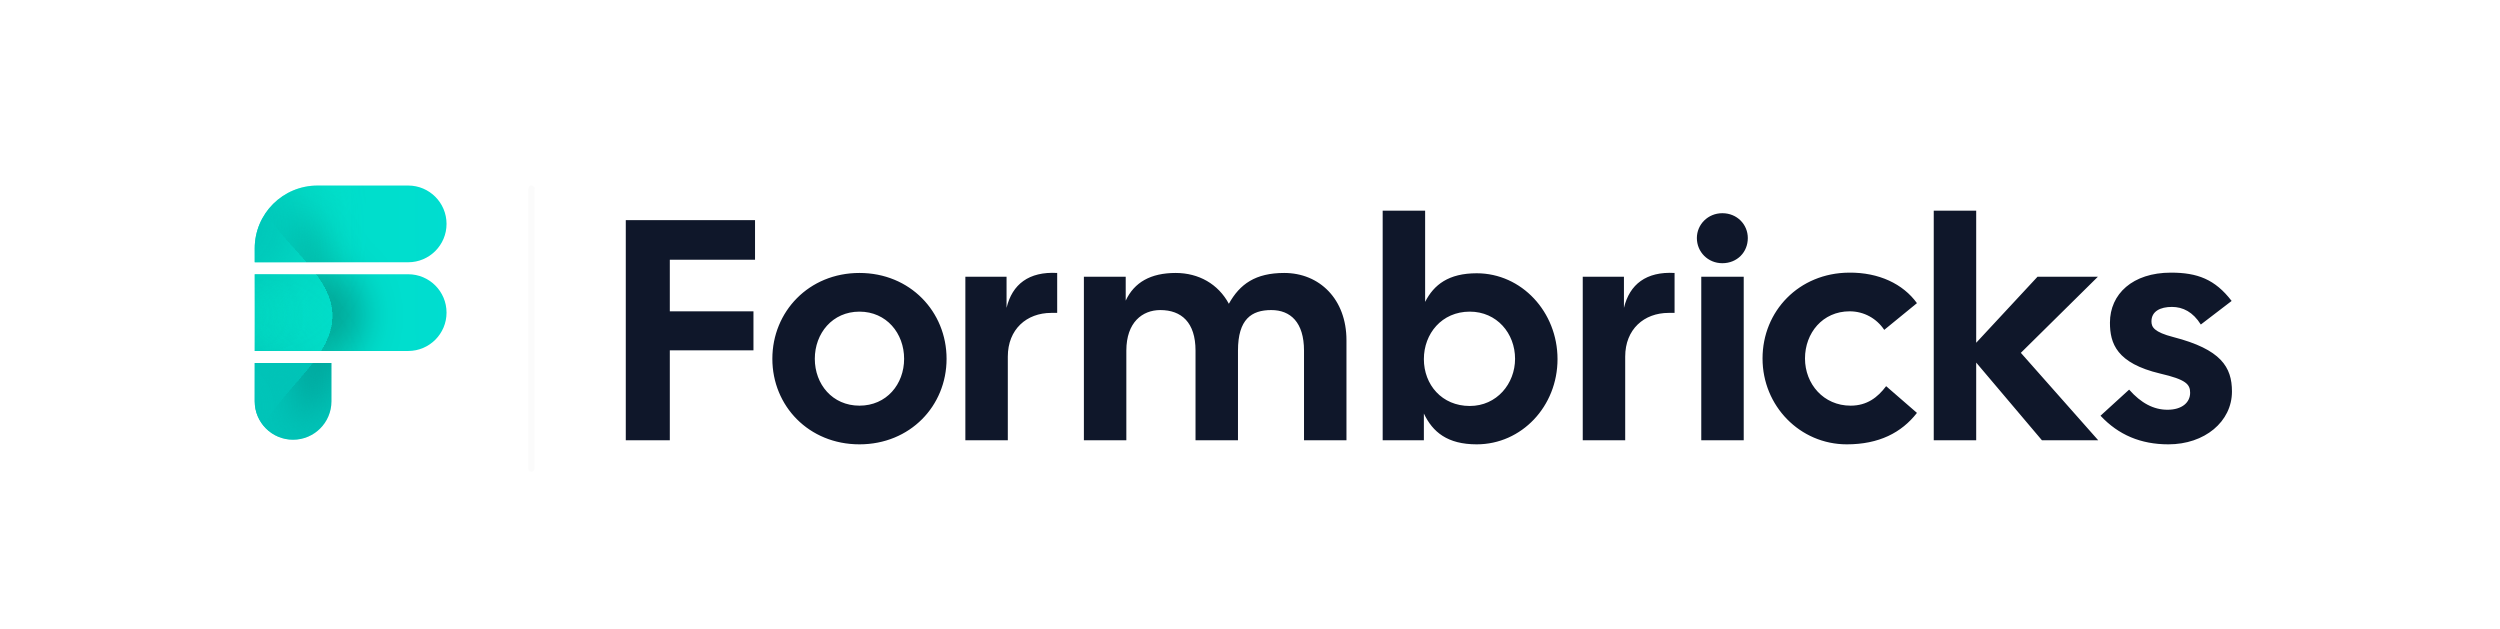
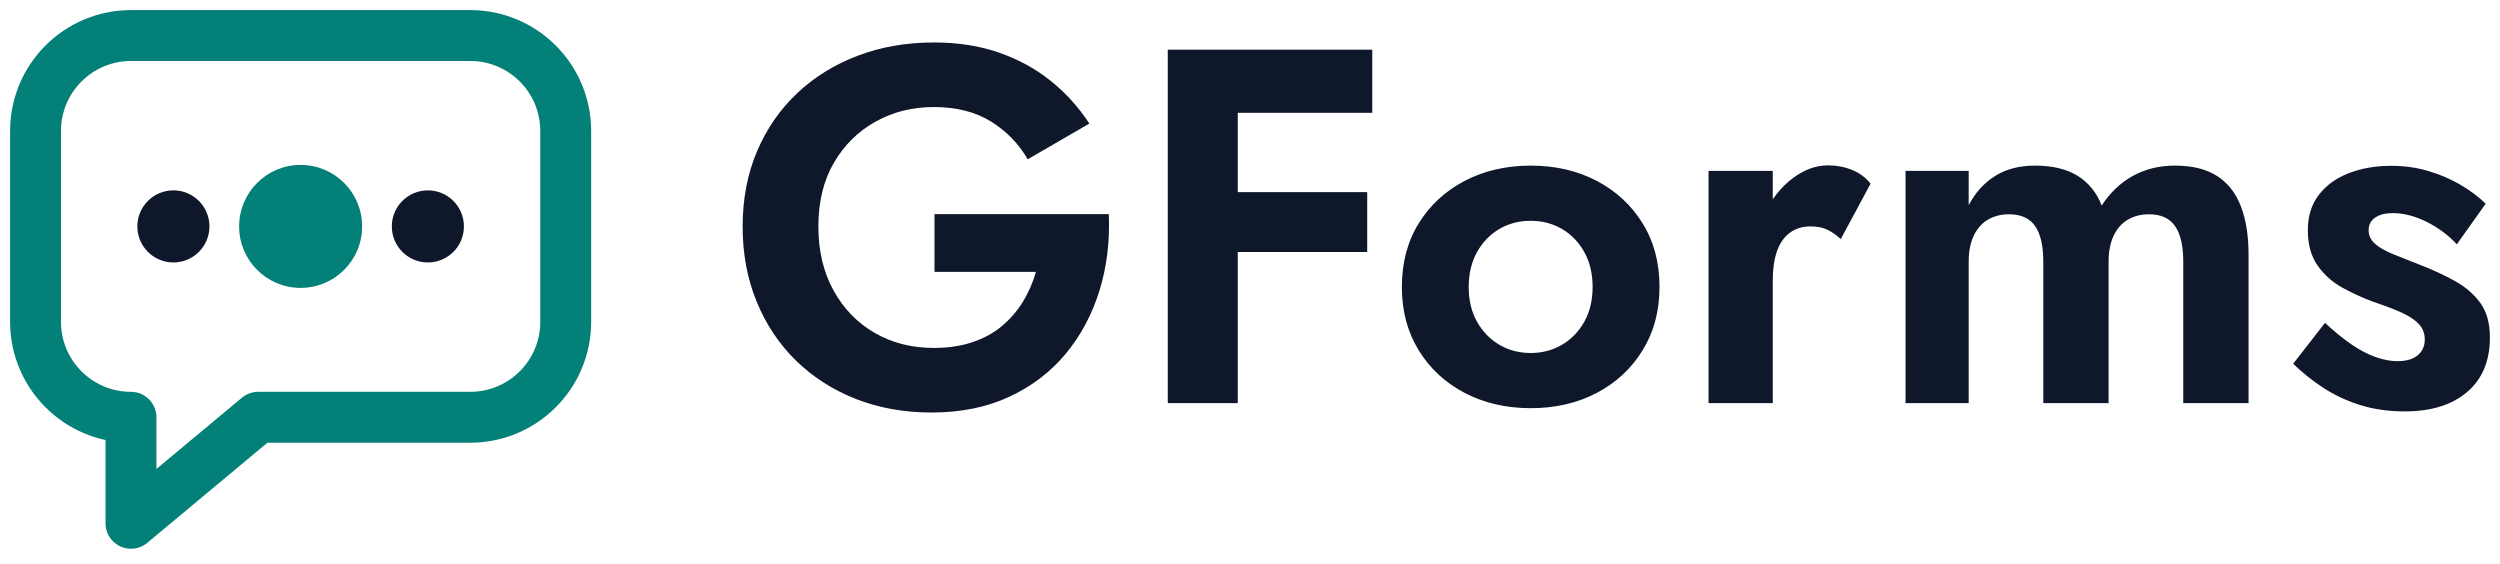
- <svg xmlns="http://www.w3.org/2000/svg" width="795" height="200" viewBox="0 0 795 200" fill="none">
-   <path d="M199 140V70H240.1V82.6H213V99H239.6V111.4H213V140H199ZM273.309 141.3C257.209 141.3 245.609 129.1 245.609 114.1C245.609 99.1 257.209 86.8 273.309 86.8C289.409 86.8 301.009 99.1 301.009 114.1C301.009 129.1 289.409 141.3 273.309 141.3ZM259.109 114.1C259.109 122.2 264.709 129 273.309 129C281.909 129 287.509 122.2 287.509 114.1C287.509 106 281.909 99.1 273.309 99.1C264.709 99.1 259.109 106 259.109 114.1ZM306.984 140V88H320.084V97.9C321.884 90.4 327.184 86.3 336.184 86.8V99.5H334.284C326.484 99.5 320.484 104.7 320.484 113.4V140H306.984ZM344.676 140V88H357.976V95.6C360.676 89.8 365.876 86.8 373.876 86.8C381.176 86.8 387.376 90.3 390.776 96.6C394.276 90.3 399.276 86.8 408.376 86.8C419.576 86.8 428.176 95.1 428.176 108.2V140H414.676V111.5C414.676 102.5 410.376 98.6 404.276 98.6C397.976 98.6 393.676 101.5 393.676 111.5V140H380.176V111.5C380.176 102.5 375.676 98.6 368.976 98.6C363.276 98.6 358.176 102.5 358.176 111.5V140H344.676ZM469.591 141.3C460.291 141.3 455.591 137.4 452.791 131.5V140H439.691V67H453.191V96C455.991 90.5 460.691 86.9 469.591 86.9C483.891 86.9 495.291 99.2 495.291 114.2C495.291 129.2 483.891 141.3 469.591 141.3ZM452.791 114.2C452.791 122.3 458.491 129.1 467.391 129.1C475.991 129.1 481.791 122 481.791 114.1C481.791 106 475.991 99.1 467.391 99.1C458.491 99.1 452.791 106.1 452.791 114.2ZM503.313 140V88H516.413V97.9C518.213 90.4 523.513 86.3 532.513 86.8V99.5H530.613C522.813 99.5 516.813 104.7 516.813 113.4V140H503.313ZM541.004 140V88H554.504V140H541.004ZM539.604 75.7C539.604 71.4 543.104 67.8 547.704 67.8C552.404 67.8 555.804 71.4 555.804 75.7C555.804 80.2 552.404 83.7 547.704 83.7C543.104 83.7 539.604 80.1 539.604 75.7ZM587.288 141.3C572.388 141.3 560.488 129.1 560.488 114C560.488 98.9 572.088 86.8 587.988 86.7C597.488 86.6 605.188 90.3 609.588 96.4L599.188 104.9C596.788 101.3 592.788 99 588.188 99C579.588 99 573.988 105.9 573.988 114C573.988 122.1 579.888 129 588.488 129C593.688 129 597.088 126.4 599.788 122.8L609.588 131.3C604.688 137.6 597.488 141.3 587.288 141.3ZM649.33 140L628.43 115.3V140H614.93V67H628.43V109L647.93 88H667.13L642.63 112.2L667.23 140H649.33ZM689.562 141.3C680.762 141.3 673.662 138.3 667.962 132.2L677.062 123.9C680.862 128.2 684.862 130.3 689.262 130.3C693.862 130.3 696.462 128 696.462 124.9C696.462 122.2 695.162 120.7 686.962 118.8C673.062 115.5 670.962 109.2 670.962 102.6C670.962 93.5 678.162 86.7 690.362 86.7C698.762 86.7 704.362 88.8 709.662 95.7L699.862 103.2C697.362 99.2 694.162 97.6 690.662 97.6C686.962 97.6 684.162 99 684.162 102.2C684.162 104 684.962 105.6 691.162 107.2C706.262 111.1 709.762 116.7 709.762 124.5C709.762 134.1 701.062 141.3 689.562 141.3Z" fill="#0F172A" />
-   <path d="M81 115.425H105.4V127.625C105.4 134.363 99.938 139.825 93.2 139.825C86.462 139.825 81 134.363 81 127.625V115.425Z" fill="url(#paint0_linear_301_2)" />
-   <path d="M81 87.212H129.8C136.538 87.212 142 92.674 142 99.412C142 106.15 136.538 111.612 129.8 111.612H81V87.212Z" fill="url(#paint1_linear_301_2)" />
-   <path d="M81 79C81 67.954 89.954 59 101 59H129.8C136.538 59 142 64.462 142 71.2C142 77.938 136.538 83.4 129.8 83.4H81V79Z" fill="url(#paint2_linear_301_2)" />
-   <mask id="mask0_301_2" style="mask-type:alpha" maskUnits="userSpaceOnUse" x="81" y="59" width="61" height="81">
-     <path d="M81 115.425H105.4V127.625C105.4 134.363 99.938 139.825 93.2 139.825C86.462 139.825 81 134.363 81 127.625V115.425Z" fill="url(#paint3_linear_301_2)" />
-     <path d="M81 87.213H129.8C136.538 87.213 142 92.675 142 99.413C142 106.151 136.538 111.613 129.8 111.613H81V87.213Z" fill="url(#paint4_linear_301_2)" />
-     <path d="M81 79C81 67.954 89.954 59 101 59H129.8C136.538 59 142 64.462 142 71.2C142 77.938 136.538 83.4 129.8 83.4H81V79Z" fill="url(#paint5_linear_301_2)" />
-   </mask>
-   <g mask="url(#mask0_301_2)">
-     <g filter="url(#filter0_d_301_2)">
-       <mask id="mask1_301_2" style="mask-type:alpha" maskUnits="userSpaceOnUse" x="81" y="59" width="61" height="81">
-         <path d="M81 115.425H105.4V127.625C105.4 134.363 99.938 139.825 93.2 139.825C86.462 139.825 81 134.363 81 127.625V115.425Z" fill="black" fill-opacity="0.1" />
-         <path d="M81 79C81 67.954 89.954 59 101 59H129.8C136.538 59 142 64.462 142 71.2C142 77.938 136.538 83.4 129.8 83.4H81V79Z" fill="black" fill-opacity="0.1" />
-         <path d="M81 87.213H129.8C136.538 87.213 142 92.675 142 99.413C142 106.151 136.538 111.613 129.8 111.613H81V87.213Z" fill="black" fill-opacity="0.1" />
-       </mask>
-       <g mask="url(#mask1_301_2)">
-         <path d="M82.28 37.984C91.838 28.655 116.075 37.984 116.075 37.984H82.28C79.933 40.275 78.471 43.692 78.471 48.648C78.471 73.787 105.701 82.928 105.701 100.449C105.701 117.6 79.606 128.181 78.506 151.487H116.075C116.075 151.487 78.471 177.387 78.471 153.01C78.471 152.496 78.483 151.989 78.506 151.487H61.938L65.179 37.984H82.28Z" fill="black" fill-opacity="0.1" />
-       </g>
-     </g>
-     <g filter="url(#filter1_f_301_2)">
-       <circle cx="73.375" cy="129.15" r="22.875" fill="#00C4B8" />
-     </g>
-     <g filter="url(#filter2_f_301_2)">
-       <circle cx="73.375" cy="71.2" r="22.875" fill="#00C4B8" />
-     </g>
+ <svg xmlns="http://www.w3.org/2000/svg" viewBox="-2 27.16 495.13 111.52" fill="none">
+   <g transform="translate(-9.66 11.10) scale(4.2)">
+     <path d="M8 5.5h16A4.5 4.5 0 0 1 28.5 10v9A4.5 4.5 0 0 1 24 23.5H14l-6 5v-5A4.5 4.5 0 0 1 3.5 19v-9A4.5 4.5 0 0 1 8 5.5Z" stroke="#038178" stroke-width="2.4" stroke-linejoin="round" />
+     <circle cx="10" cy="14.5" r="1.7" fill="#0F172A" />
+     <circle cx="16" cy="14.5" r="2.9" fill="#038178" />
+     <circle cx="22" cy="14.5" r="1.7" fill="#0F172A" />
  </g>
-   <path d="M169 60L169 149" stroke="url(#paint6_linear_301_2)" stroke-width="2" stroke-linecap="round" />
-   <defs>
-     <filter id="filter0_d_301_2" x="79" y="47" width="59.075" height="104.825" filterUnits="userSpaceOnUse" color-interpolation-filters="sRGB">
-       <feFlood flood-opacity="0" result="BackgroundImageFix" />
-       <feColorMatrix in="SourceAlpha" type="matrix" values="0 0 0 0 0 0 0 0 0 0 0 0 0 0 0 0 0 0 127 0" result="hardAlpha" />
-       <feOffset dx="10" />
-       <feGaussianBlur stdDeviation="6" />
-       <feComposite in2="hardAlpha" operator="out" />
-       <feColorMatrix type="matrix" values="0 0 0 0 0 0 0 0 0 0 0 0 0 0 0 0 0 0 0.25 0" />
-       <feBlend mode="normal" in2="BackgroundImageFix" result="effect1_dropShadow_301_2" />
-       <feBlend mode="normal" in="SourceGraphic" in2="effect1_dropShadow_301_2" result="shape" />
-     </filter>
-     <filter id="filter1_f_301_2" x="30.5" y="86.275" width="85.75" height="85.75" filterUnits="userSpaceOnUse" color-interpolation-filters="sRGB">
-       <feFlood flood-opacity="0" result="BackgroundImageFix" />
-       <feBlend mode="normal" in="SourceGraphic" in2="BackgroundImageFix" result="shape" />
-       <feGaussianBlur stdDeviation="10" result="effect1_foregroundBlur_301_2" />
-     </filter>
-     <filter id="filter2_f_301_2" x="30.5" y="28.325" width="85.75" height="85.75" filterUnits="userSpaceOnUse" color-interpolation-filters="sRGB">
-       <feFlood flood-opacity="0" result="BackgroundImageFix" />
-       <feBlend mode="normal" in="SourceGraphic" in2="BackgroundImageFix" result="shape" />
-       <feGaussianBlur stdDeviation="10" result="effect1_foregroundBlur_301_2" />
-     </filter>
-     <linearGradient id="paint0_linear_301_2" x1="105.506" y1="127.183" x2="80.998" y2="127.282" gradientUnits="userSpaceOnUse">
-       <stop offset="1" stop-color="#00C4B8" />
-     </linearGradient>
-     <linearGradient id="paint1_linear_301_2" x1="142.265" y1="98.97" x2="81" y2="99.589" gradientUnits="userSpaceOnUse">
-       <stop stop-color="#00DDD0" />
-       <stop offset="1" stop-color="#01E0C6" />
-     </linearGradient>
-     <linearGradient id="paint2_linear_301_2" x1="142.265" y1="70.758" x2="81" y2="71.377" gradientUnits="userSpaceOnUse">
-       <stop stop-color="#00DDD0" />
-       <stop offset="1" stop-color="#01E0C6" />
-     </linearGradient>
-     <linearGradient id="paint3_linear_301_2" x1="105.506" y1="127.183" x2="80.998" y2="127.282" gradientUnits="userSpaceOnUse">
-       <stop stop-color="#00FFE1" />
-       <stop offset="1" stop-color="#01E0C6" />
-     </linearGradient>
-     <linearGradient id="paint4_linear_301_2" x1="142.265" y1="98.971" x2="81" y2="99.59" gradientUnits="userSpaceOnUse">
-       <stop stop-color="#00FFE1" />
-       <stop offset="1" stop-color="#01E0C6" />
-     </linearGradient>
-     <linearGradient id="paint5_linear_301_2" x1="142.265" y1="70.758" x2="81" y2="71.377" gradientUnits="userSpaceOnUse">
-       <stop stop-color="#00FFE1" />
-       <stop offset="1" stop-color="#01E0C6" />
-     </linearGradient>
-     <linearGradient id="paint6_linear_301_2" x1="168" y1="104.5" x2="167" y2="104.5" gradientUnits="userSpaceOnUse">
-       <stop stop-color="#EBEBEB" stop-opacity="0.2" />
-       <stop offset="0.25" stop-color="#D8D8D8" />
-       <stop offset="0.5" stop-color="#CDCDCD" />
-       <stop offset="0.732" stop-color="#D8D8D8" />
-       <stop offset="1" stop-color="#EBEBEB" stop-opacity="0.2" />
-     </linearGradient>
-   </defs>
+   <path transform="translate(141.51 0)" d="M41.57 81L61.66 81Q60.76 84.16 59.09 86.90Q57.41 89.64 54.95 91.71Q52.49 93.79 49.09 94.93Q45.69 96.07 41.43 96.07Q34.89 96.07 29.72 93.09Q24.56 90.10 21.56 84.67Q18.57 79.24 18.57 72Q18.57 64.66 21.65 59.39Q24.73 54.11 29.91 51.24Q35.10 48.36 41.43 48.36Q48.14 48.36 52.76 51.23Q57.37 54.10 60.03 58.71L72.24 51.63Q69.03 46.73 64.55 43.15Q60.07 39.57 54.32 37.57Q48.57 35.57 41.43 35.57Q33.31 35.57 26.41 38.18Q19.50 40.79 14.38 45.61Q9.26 50.44 6.41 57.15Q3.57 63.86 3.57 72Q3.57 80.14 6.35 86.91Q9.13 93.69 14.16 98.60Q19.20 103.51 26.04 106.19Q32.89 108.86 41 108.86Q49.64 108.86 56.34 105.76Q63.04 102.66 67.56 97.22Q72.07 91.77 74.25 84.69Q76.43 77.60 76.09 69.57L41.57 69.57ZM96.97 49.50L128.27 49.50L128.27 37L96.97 37ZM96.97 77.07L127.27 77.07L127.27 65.21L96.97 65.21ZM87.77 37L87.77 107L101.63 107L101.63 37ZM134.13 84Q134.13 91.11 137.47 96.54Q140.81 101.97 146.60 104.99Q152.39 108 159.64 108Q166.96 108 172.71 104.99Q178.47 101.97 181.81 96.54Q185.16 91.11 185.16 84Q185.16 76.79 181.81 71.39Q178.47 65.99 172.71 62.97Q166.96 59.96 159.64 59.96Q152.39 59.96 146.60 62.97Q140.81 65.99 137.47 71.39Q134.13 76.79 134.13 84ZM147.37 84Q147.37 80.06 149.01 77.10Q150.66 74.14 153.44 72.51Q156.21 70.89 159.64 70.89Q163.07 70.89 165.85 72.51Q168.63 74.14 170.27 77.10Q171.91 80.06 171.91 84Q171.91 87.94 170.27 90.87Q168.63 93.80 165.85 95.44Q163.07 97.07 159.64 97.07Q156.21 97.07 153.44 95.44Q150.66 93.80 149.01 90.87Q147.37 87.94 147.37 84ZM207.59 61L194.87 61L194.87 107L207.59 107ZM221.06 74.51L226.96 63.54Q225.54 61.73 223.31 60.82Q221.07 59.91 218.57 59.91Q214.94 59.91 211.57 62.44Q208.19 64.96 206.09 69.23Q203.99 73.50 203.99 79L207.59 82.64Q207.59 79.34 208.41 76.96Q209.23 74.57 210.93 73.29Q212.63 72 215.07 72Q217.07 72 218.41 72.66Q219.76 73.31 221.06 74.51ZM301.82 77.57Q301.82 71.96 300.30 68.02Q298.79 64.07 295.59 62.02Q292.40 59.96 287.23 59.96Q282.59 59.96 278.90 62Q275.22 64.04 272.73 67.87Q271.26 64.03 267.98 61.99Q264.70 59.96 259.52 59.96Q254.92 59.96 251.66 61.99Q248.40 64.01 246.39 67.79L246.39 61L233.89 61L233.89 107L246.39 107L246.39 79Q246.39 75.96 247.39 73.85Q248.39 71.74 250.19 70.67Q251.99 69.60 254.39 69.60Q257.94 69.60 259.56 71.95Q261.17 74.30 261.17 79L261.17 107L274.10 107L274.10 79Q274.10 75.96 275.10 73.85Q276.10 71.74 277.90 70.67Q279.70 69.60 282.10 69.60Q285.66 69.60 287.27 71.95Q288.89 74.30 288.89 79L288.89 107L301.82 107ZM316.96 91.10L310.66 99.20Q313.20 101.69 316.46 103.86Q319.72 106.03 323.80 107.34Q327.89 108.64 332.74 108.64Q340.62 108.64 345.12 104.79Q349.62 100.94 349.62 94Q349.62 89.77 347.73 87.17Q345.84 84.57 342.72 82.83Q339.59 81.09 335.89 79.66Q332.80 78.44 330.49 77.51Q328.19 76.59 326.89 75.46Q325.60 74.34 325.60 72.76Q325.60 71.14 326.89 70.26Q328.17 69.37 330.37 69.37Q333.63 69.37 337.08 71.09Q340.53 72.81 343.07 75.54L348.79 67.50Q346.53 65.33 343.64 63.67Q340.76 62.01 337.36 61.01Q333.96 60 330.04 60Q325.49 60 321.74 61.43Q317.99 62.86 315.77 65.71Q313.56 68.56 313.56 72.74Q313.56 77 315.50 79.76Q317.44 82.51 320.45 84.16Q323.46 85.81 326.63 86.97Q330.02 88.10 332.24 89.12Q334.47 90.14 335.59 91.39Q336.72 92.63 336.72 94.39Q336.72 96.36 335.32 97.52Q333.93 98.69 331.30 98.69Q329.36 98.69 327.09 97.91Q324.83 97.14 322.32 95.45Q319.82 93.76 316.96 91.10Z" fill="#0F172A" />
</svg>
